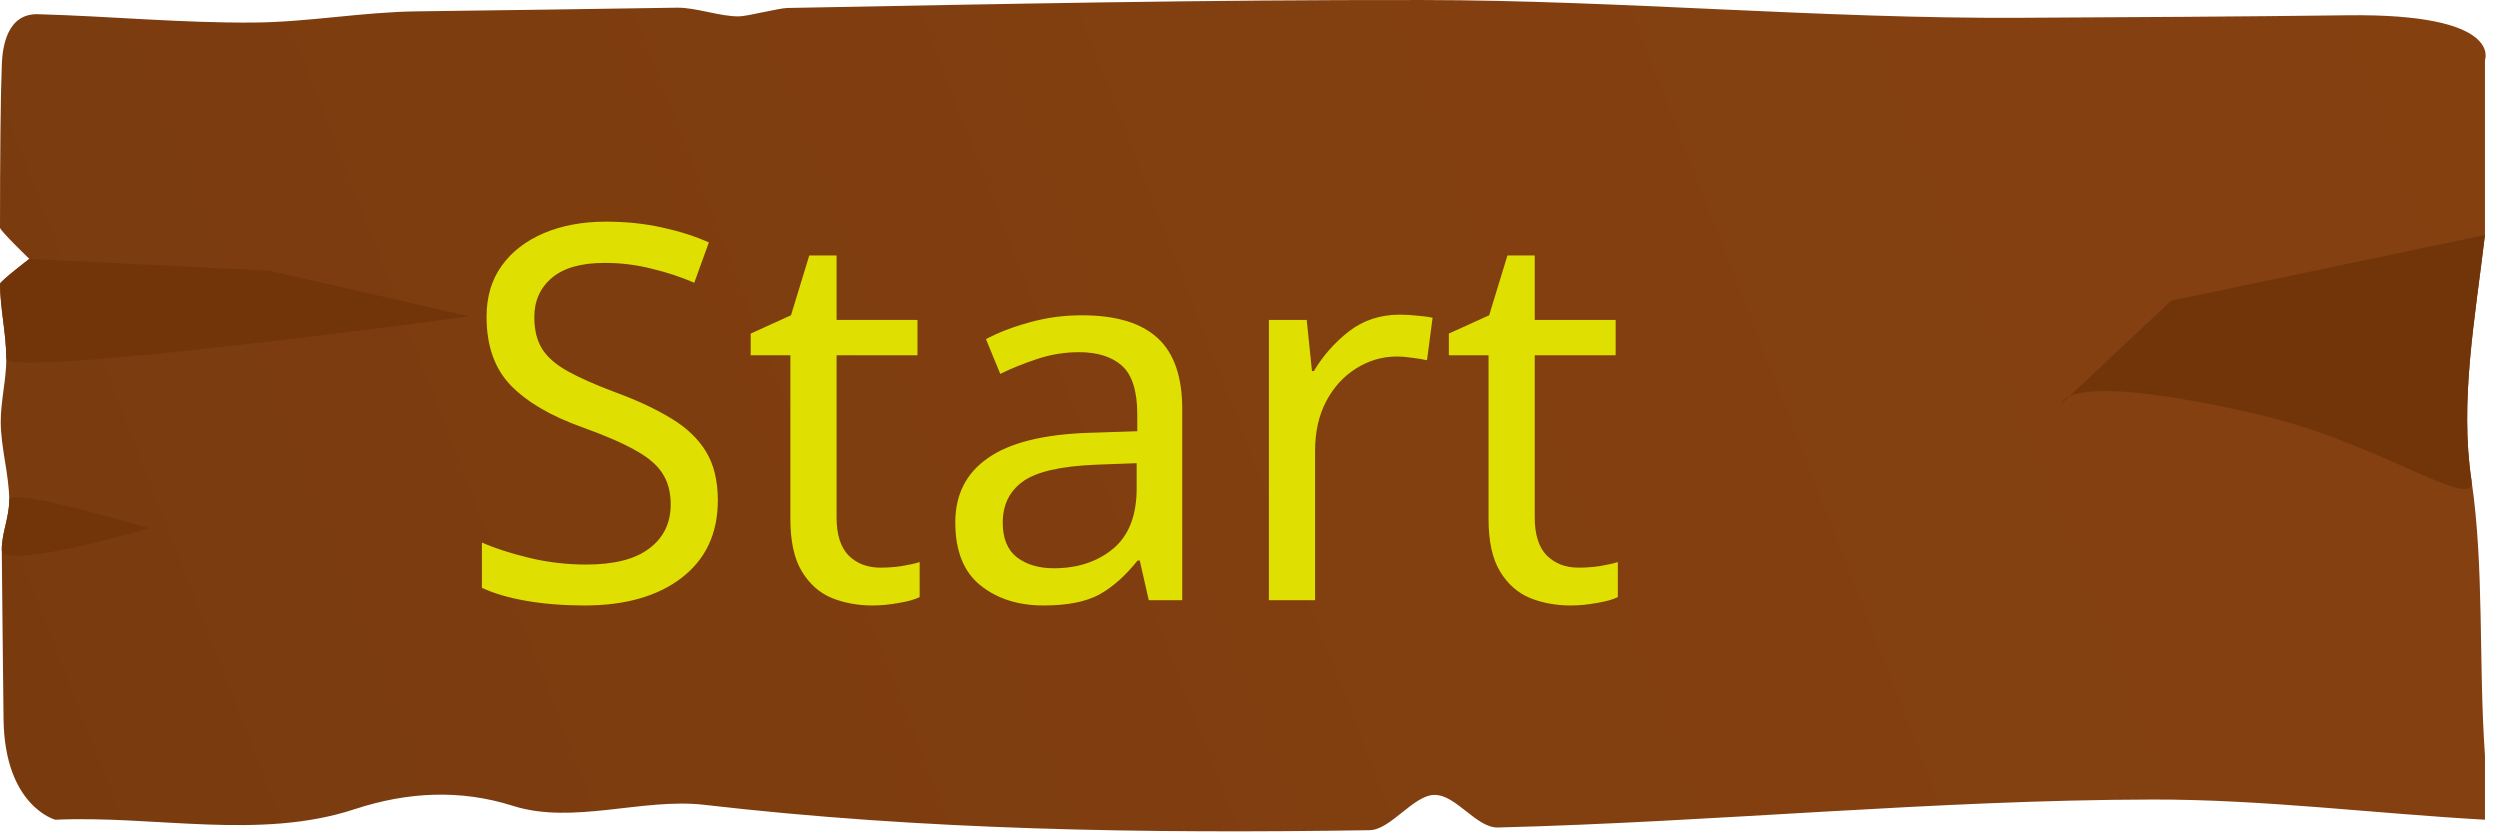
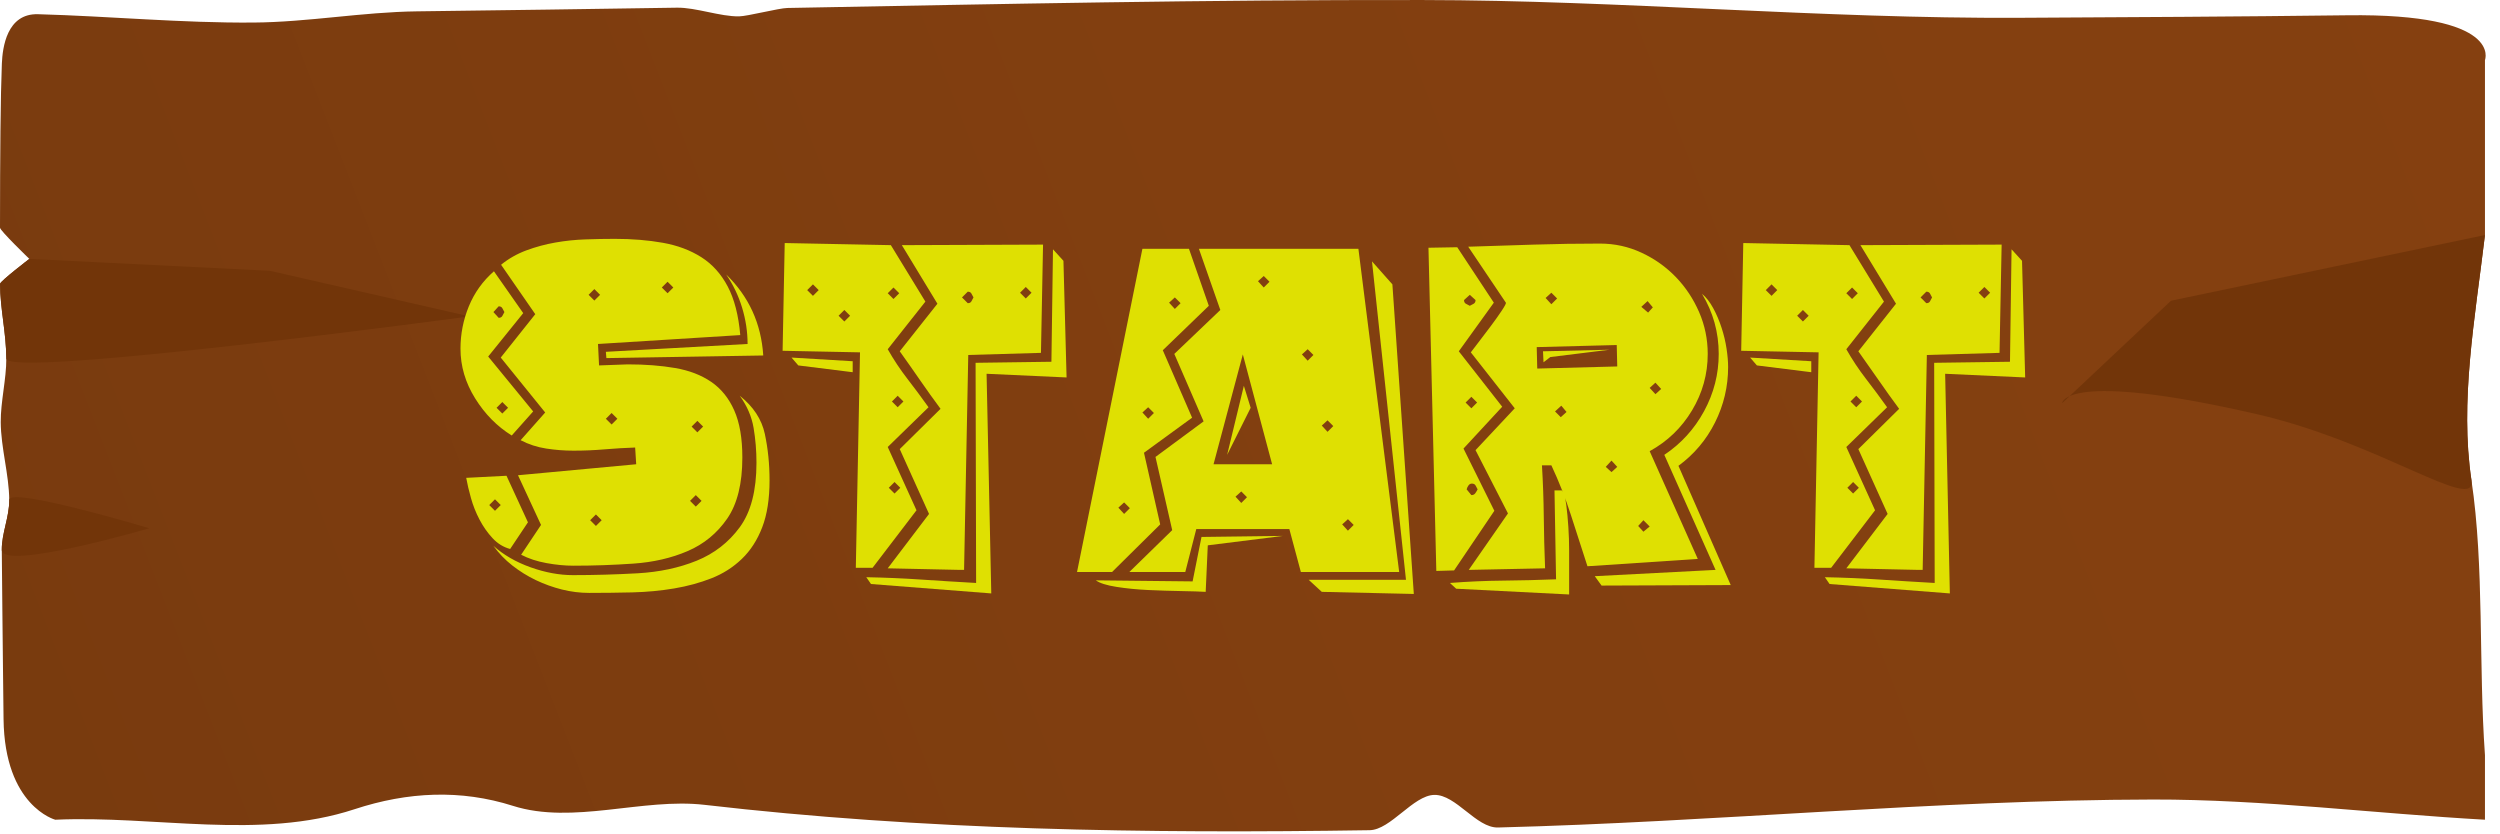
<svg xmlns="http://www.w3.org/2000/svg" width="100%" height="100%" viewBox="0 0 126 42" version="1.1" xml:space="preserve" style="fill-rule:evenodd;clip-rule:evenodd;stroke-linejoin:round;stroke-miterlimit:1.414;">
  <path d="M125.242,3.028C125.242,3.028 126.186,0.669 118.301,0.77C112.802,0.84 107.303,0.868 101.803,0.897C91.835,0.949 81.659,0.013 71.691,0.001C60.517,-0.013 50.79,0.196 39.685,0.402C39.252,0.41 37.683,0.818 37.249,0.825C36.301,0.84 35.067,0.372 34.119,0.387C29.756,0.454 25.392,0.519 21.025,0.572C18.268,0.605 15.531,1.117 12.77,1.137C9.161,1.165 5.533,0.817 1.913,0.716C0.345,0.673 0.128,2.39 0.094,3.202C0.028,4.816 0.002,7.826 0,11.476C0,11.623 1.479,13.048 1.479,13.048C1.479,13.048 0.003,14.178 0.003,14.306C0.006,15.563 0.311,16.749 0.318,18.073C0.323,19.094 0.03,20.243 0.037,21.278C0.046,22.576 0.455,23.915 0.466,25.194C0.473,26.06 0.082,26.877 0.09,27.717C0.1,28.793 0.11,29.843 0.12,30.85C0.129,31.764 0.139,32.643 0.148,33.477C0.159,34.47 0.169,35.399 0.179,36.245C0.231,40.635 2.785,41.314 2.785,41.314C7.811,41.088 13.089,42.356 17.867,40.785C20.561,39.899 23.225,39.78 25.853,40.615C28.876,41.576 32.388,40.202 35.507,40.564C46.497,41.839 57.714,42.02 69.029,41.842C70.089,41.825 71.226,40.085 72.288,40.063C73.384,40.04 74.404,41.734 75.5,41.706C86.541,41.425 97.439,40.318 108.501,40.296C114.028,40.285 119.755,41.008 125.242,41.314L125.242,38.061C124.916,33.494 125.212,28.552 124.561,24.202C123.967,20.239 124.733,16.103 125.242,11.845L125.242,3.028Z" style="fill:url(#_Linear1);" />
  <path d="M0.09,27.717C0.1,28.793 7.526,26.624 7.526,26.624C7.526,26.624 0.46,24.508 0.466,25.194C0.473,26.06 0.082,26.877 0.09,27.717Z" style="fill:rgb(114,53,9);" />
  <path d="M0.318,18.073C0.323,19.094 23.664,15.946 23.664,15.946L13.603,13.648L1.479,13.048C1.479,13.048 0.003,14.178 0.003,14.306C0.006,15.563 0.311,16.749 0.318,18.073Z" style="fill:rgb(114,53,9);" />
  <path d="M125.242,11.845L109.418,15.156L103.931,20.321C103.931,20.321 103.998,18.631 113.749,20.875C119.96,22.305 124.814,25.895 124.561,24.202C123.967,20.239 124.733,16.103 125.242,11.845Z" style="fill:rgb(114,53,9);" />
-   <g transform="matrix(1,0,0,1,-3.05556,0.0584317)">
-     <text x="26px" y="30.193px" style="font-family:'MexicanTequila-Regular', 'Mexican Tequila';font-size:26.357px;fill:rgb(223,224,2);">Start</text>
+   <g transform="matrix(1,0,0,1,22.9444,30.2514)">
+     <path d="M7.591,-12.52L14.734,-12.915C14.734,-13.53 14.641,-14.141 14.457,-14.747C14.272,-15.353 14.004,-15.911 13.653,-16.42C14.795,-15.313 15.419,-13.952 15.524,-12.335L7.617,-12.203L7.591,-12.52ZM12.414,-5.008L12.124,-5.298L11.834,-5.008L12.124,-4.718L12.414,-5.008ZM12.203,-9.04L11.913,-8.751L12.203,-8.461L12.493,-8.751L12.203,-9.04ZM7.301,-15.392L7.011,-15.682L6.721,-15.392L7.011,-15.103L7.301,-15.392ZM7.38,-4.033L7.09,-4.323L6.8,-4.033L7.09,-3.743L7.38,-4.033ZM8.171,-9.146L7.881,-9.436L7.591,-9.146L7.881,-8.856L8.171,-9.146ZM7.195,-12.915L7.248,-11.834L8.698,-11.887C9.576,-11.887 10.371,-11.826 11.083,-11.703C11.795,-11.58 12.401,-11.347 12.902,-11.004C13.403,-10.661 13.789,-10.183 14.061,-9.568C14.334,-8.953 14.47,-8.162 14.47,-7.195C14.47,-5.878 14.215,-4.85 13.706,-4.112C13.196,-3.374 12.533,-2.829 11.716,-2.478C10.899,-2.126 9.985,-1.915 8.975,-1.845C7.964,-1.775 6.958,-1.74 5.957,-1.74C5.535,-1.74 5.083,-1.783 4.599,-1.871C4.116,-1.959 3.69,-2.1 3.321,-2.293L4.323,-3.795L3.163,-6.299L9.12,-6.853L9.067,-7.696C8.557,-7.679 8.043,-7.648 7.525,-7.604C7.007,-7.56 6.484,-7.538 5.957,-7.538C5.5,-7.538 5.043,-7.573 4.586,-7.644C4.129,-7.714 3.699,-7.854 3.295,-8.065L4.533,-9.462L2.293,-12.23L4.033,-14.417L2.319,-16.895L2.293,-16.895C2.68,-17.211 3.11,-17.457 3.585,-17.633C4.059,-17.809 4.547,-17.94 5.047,-18.028C5.548,-18.116 6.053,-18.169 6.563,-18.186C7.072,-18.204 7.564,-18.213 8.039,-18.213C8.917,-18.213 9.726,-18.147 10.464,-18.015C11.202,-17.883 11.847,-17.642 12.401,-17.29C12.954,-16.939 13.398,-16.447 13.732,-15.814C14.066,-15.182 14.277,-14.365 14.365,-13.363L7.195,-12.915ZM15.182,-6.932C15.182,-7.529 15.133,-8.114 15.037,-8.685C14.94,-9.256 14.707,-9.796 14.338,-10.306C15.023,-9.761 15.445,-9.12 15.603,-8.382C15.761,-7.644 15.841,-6.862 15.841,-6.036C15.841,-5.104 15.718,-4.318 15.472,-3.677C15.226,-3.035 14.883,-2.504 14.444,-2.082C14.004,-1.66 13.495,-1.335 12.915,-1.107C12.335,-0.879 11.707,-0.707 11.03,-0.593C10.354,-0.479 9.651,-0.413 8.922,-0.395C8.193,-0.378 7.468,-0.369 6.747,-0.369C6.291,-0.369 5.834,-0.426 5.377,-0.54C4.92,-0.655 4.481,-0.813 4.059,-1.015C3.637,-1.217 3.242,-1.463 2.873,-1.753C2.504,-2.043 2.188,-2.372 1.924,-2.741C2.434,-2.284 3.057,-1.924 3.795,-1.66C4.533,-1.397 5.245,-1.265 5.93,-1.265C7.002,-1.265 8.087,-1.296 9.185,-1.357C10.284,-1.419 11.276,-1.63 12.164,-1.99C13.051,-2.35 13.776,-2.912 14.338,-3.677C14.9,-4.441 15.182,-5.526 15.182,-6.932ZM0.553,-6.168L2.583,-6.273L3.664,-3.927L2.767,-2.583C2.434,-2.671 2.139,-2.851 1.885,-3.123C1.63,-3.396 1.41,-3.708 1.226,-4.059C1.041,-4.41 0.896,-4.775 0.791,-5.153C0.685,-5.531 0.606,-5.869 0.553,-6.168ZM1.713,-4.797L2.003,-4.507L2.293,-4.797L2.003,-5.087L1.713,-4.797ZM2.478,-14.523C2.442,-14.593 2.407,-14.659 2.372,-14.72C2.337,-14.782 2.275,-14.813 2.188,-14.813L1.924,-14.523L2.188,-14.233C2.275,-14.233 2.337,-14.264 2.372,-14.325C2.407,-14.387 2.442,-14.452 2.478,-14.523ZM2.662,-9.699L2.372,-9.989L2.082,-9.699L2.372,-9.409L2.662,-9.699ZM3.426,-14.47L1.66,-12.282L3.927,-9.515L2.847,-8.302C2.109,-8.759 1.494,-9.383 1.002,-10.174C0.51,-10.965 0.264,-11.799 0.264,-12.678C0.264,-13.416 0.404,-14.127 0.685,-14.813C0.966,-15.498 1.388,-16.087 1.95,-16.579L3.426,-14.47ZM10.991,-15.761L10.701,-16.051L10.411,-15.761L10.701,-15.472L10.991,-15.761Z" style="fill:rgb(223,224,2);fill-rule:nonzero;" />
+     <path d="M27.016,-0.343L20.954,-0.817L20.717,-1.16C21.648,-1.142 22.57,-1.103 23.484,-1.041C24.398,-0.98 25.32,-0.922 26.252,-0.87L26.225,-11.966L30.047,-12.019L30.126,-17.686L30.653,-17.106L30.811,-11.228L26.779,-11.413L27.016,-0.343ZM29.045,-15.498L28.755,-15.788L28.466,-15.498L28.755,-15.208L29.045,-15.498ZM26.12,-15.261C26.085,-15.331 26.05,-15.397 26.014,-15.458C25.979,-15.52 25.918,-15.551 25.83,-15.551L25.54,-15.261L25.83,-14.971C25.918,-14.971 25.979,-15.002 26.014,-15.063C26.05,-15.125 26.085,-15.19 26.12,-15.261ZM21.797,-1.608L23.879,-4.349L22.403,-7.617L24.459,-9.647C24.108,-10.121 23.765,-10.6 23.431,-11.083C23.098,-11.566 22.755,-12.054 22.403,-12.546L24.301,-14.944L22.509,-17.896L29.625,-17.923L29.52,-12.467L25.856,-12.361L25.645,-1.529L25.435,-1.529L21.797,-1.608ZM22.588,-10.016L22.298,-10.306L22.008,-10.016L22.298,-9.726L22.588,-10.016ZM22.377,-15.472L22.087,-15.761L21.797,-15.472L22.087,-15.182L22.377,-15.472ZM22.14,-5.957L21.85,-5.667L22.14,-5.377L22.43,-5.667L22.14,-5.957ZM19.9,-14.338L19.61,-14.628L19.32,-14.338L19.61,-14.048L19.9,-14.338ZM18.318,-15.63L18.028,-15.92L17.738,-15.63L18.028,-15.34L18.318,-15.63ZM16.499,-12.572L16.605,-18.002L21.955,-17.896L23.695,-15.05L21.797,-12.651C22.096,-12.124 22.425,-11.628 22.786,-11.162C23.146,-10.697 23.502,-10.218 23.853,-9.726L21.797,-7.723L23.247,-4.533L21.033,-1.634L20.189,-1.634L20.4,-12.493L16.499,-12.572ZM16.948,-12.23L20.031,-12.045L20.031,-11.492L17.29,-11.834L16.948,-12.23Z" style="fill:rgb(223,224,2);fill-rule:nonzero;" />
+     <path d="M43.015,-1.028L47.917,-1.028L46.204,-17.079L47.232,-15.92L48.312,-0.316L43.674,-0.422L43.015,-1.028ZM38.903,-7.327L39.746,-10.806L40.089,-9.699L38.903,-7.327ZM37.611,-3.189L41.723,-3.242L37.928,-2.767L37.822,-0.422C37.541,-0.439 37.133,-0.452 36.597,-0.461C36.061,-0.47 35.507,-0.488 34.936,-0.514C34.365,-0.54 33.829,-0.593 33.328,-0.672C32.828,-0.751 32.481,-0.861 32.287,-1.002L37.163,-0.949L37.611,-3.189ZM39.694,-12.388L38.218,-6.853L41.17,-6.853L39.694,-12.388ZM35.292,-7.222L37.717,-9.014L36.241,-12.414L38.56,-14.628L37.48,-17.712L45.519,-17.712L47.574,-1.423L42.619,-1.423L42.039,-3.585L37.348,-3.585L36.794,-1.423L33.974,-1.423L36.135,-3.532L35.292,-7.222ZM37.137,-9.199L34.712,-7.433L35.529,-3.822L33.104,-1.423L31.338,-1.423L34.633,-17.712L36.979,-17.712L37.98,-14.839L35.661,-12.599L37.137,-9.199ZM41.038,-16.051L40.748,-16.341L40.458,-16.078L40.748,-15.761L41.038,-16.051ZM43.252,-12.361L42.962,-12.651L42.672,-12.388L42.962,-12.072L43.252,-12.361ZM44.253,-8.777L43.963,-9.067L43.674,-8.803L43.963,-8.487L44.253,-8.777ZM45.281,-3.795L44.991,-4.085L44.701,-3.822L44.991,-3.505L45.281,-3.795ZM39.904,-5.192L39.615,-5.482L39.325,-5.219L39.615,-4.902L39.904,-5.192ZM36.557,-14.971L36.267,-15.261L35.977,-14.997L36.267,-14.681L36.557,-14.971ZM35.213,-9.436L34.923,-9.726L34.633,-9.462L34.923,-9.146L35.213,-9.436ZM34.001,-4.639L33.711,-4.929L33.421,-4.665L33.711,-4.349L34.001,-4.639Z" style="fill:rgb(223,224,2);fill-rule:nonzero;" />
+     <path d="M57.432,-1.212L63.52,-1.529L60.937,-7.327C61.781,-7.89 62.449,-8.623 62.941,-9.528C63.433,-10.433 63.679,-11.395 63.679,-12.414C63.679,-13.504 63.397,-14.514 62.835,-15.445C63.046,-15.269 63.235,-15.028 63.402,-14.72C63.569,-14.413 63.709,-14.083 63.823,-13.732C63.938,-13.381 64.021,-13.029 64.074,-12.678C64.127,-12.326 64.153,-12.019 64.153,-11.755C64.153,-10.771 63.933,-9.84 63.494,-8.961C63.055,-8.083 62.44,-7.354 61.649,-6.774L64.285,-0.764L57.775,-0.738L57.432,-1.212ZM55.481,-1.054L55.402,-5.535L55.771,-5.535C55.877,-5.394 55.952,-5.153 55.995,-4.81C56.039,-4.468 56.075,-4.094 56.101,-3.69C56.127,-3.286 56.14,-2.895 56.14,-2.517L56.14,-0.29L50.447,-0.58L50.131,-0.87C51.027,-0.94 51.919,-0.98 52.806,-0.988C53.694,-0.997 54.585,-1.019 55.481,-1.054ZM54.823,-12.546L58.17,-12.625L55.192,-12.256L54.849,-11.992L54.823,-12.546ZM60.489,-10.965L60.199,-10.701L60.489,-10.385L60.779,-10.648L60.489,-10.965ZM60.094,-15.076L59.778,-14.786L60.12,-14.496L60.358,-14.76L60.094,-15.076ZM60.199,-3.716L59.883,-4.033L59.62,-3.743L59.883,-3.453L60.199,-3.716ZM58.565,-6.721L58.275,-7.037L57.985,-6.721L58.275,-6.457L58.565,-6.721ZM56.009,-9.489L55.745,-9.805L55.429,-9.515L55.719,-9.225L56.009,-9.489ZM58.539,-12.862L54.506,-12.757L54.533,-11.676L58.565,-11.782L58.539,-12.862ZM55.534,-15.208L55.244,-15.498L54.954,-15.234L55.244,-14.918L55.534,-15.208ZM53.399,-9.673L51.185,-12.493C51.238,-12.564 51.365,-12.73 51.567,-12.994C51.77,-13.258 51.976,-13.53 52.187,-13.811C52.398,-14.092 52.582,-14.351 52.74,-14.589C52.898,-14.826 52.969,-14.962 52.951,-14.997L51.054,-17.817C52.161,-17.852 53.267,-17.888 54.374,-17.923C55.481,-17.958 56.588,-17.975 57.695,-17.975C58.433,-17.975 59.132,-17.822 59.791,-17.514C60.45,-17.207 61.025,-16.798 61.517,-16.289C62.009,-15.779 62.4,-15.19 62.69,-14.523C62.98,-13.855 63.125,-13.152 63.125,-12.414C63.125,-11.395 62.861,-10.446 62.334,-9.568C61.807,-8.689 61.096,-8.004 60.199,-7.512L62.624,-2.082L57.063,-1.713C56.782,-2.574 56.505,-3.431 56.233,-4.283C55.96,-5.135 55.631,-5.974 55.244,-6.8L54.77,-6.8C54.823,-5.922 54.853,-5.056 54.862,-4.204C54.871,-3.352 54.893,-2.486 54.928,-1.608L51.08,-1.529L53.057,-4.375L51.423,-7.564L53.399,-9.673ZM51.502,-9.963L51.212,-10.253L50.922,-9.963L51.212,-9.673L51.502,-9.963ZM51.423,-15.129L51.133,-15.392L50.843,-15.129C50.843,-15.041 50.873,-14.98 50.935,-14.944C50.996,-14.909 51.062,-14.874 51.133,-14.839C51.203,-14.874 51.269,-14.909 51.33,-14.944C51.392,-14.98 51.423,-15.041 51.423,-15.129ZM51.528,-5.588C51.493,-5.658 51.458,-5.724 51.423,-5.785C51.387,-5.847 51.326,-5.878 51.238,-5.878C51.168,-5.878 51.111,-5.847 51.067,-5.785C51.023,-5.724 50.992,-5.658 50.974,-5.588L51.212,-5.298C51.3,-5.298 51.365,-5.329 51.409,-5.39C51.453,-5.452 51.493,-5.517 51.528,-5.588ZM50.579,-12.546L52.767,-9.752L50.816,-7.644L52.371,-4.507L50.342,-1.502L49.446,-1.476L49.05,-17.765L50.5,-17.791L52.345,-14.997L50.579,-12.546Z" style="fill:rgb(223,224,2);fill-rule:nonzero;" />
+     <path d="M75.328,-0.343L69.266,-0.817L69.029,-1.16C69.96,-1.142 70.883,-1.103 71.796,-1.041C72.71,-0.98 73.633,-0.922 74.564,-0.87L74.538,-11.966L78.359,-12.019L78.438,-17.686L78.966,-17.106L79.124,-11.228L75.091,-11.413L75.328,-0.343ZM77.358,-15.498L77.068,-15.788L76.778,-15.498L77.068,-15.208L77.358,-15.498ZM74.432,-15.261C74.397,-15.331 74.362,-15.397 74.327,-15.458C74.292,-15.52 74.23,-15.551 74.142,-15.551L73.852,-15.261L74.142,-14.971C74.23,-14.971 74.292,-15.002 74.327,-15.063C74.362,-15.125 74.397,-15.19 74.432,-15.261ZM70.11,-1.608L72.192,-4.349L70.716,-7.617L72.772,-9.647C72.42,-10.121 72.078,-10.6 71.744,-11.083C71.41,-11.566 71.067,-12.054 70.716,-12.546L72.614,-14.944L70.821,-17.896L77.938,-17.923L77.832,-12.467L74.169,-12.361L73.958,-1.529L73.747,-1.529L70.11,-1.608ZM70.9,-10.016L70.61,-10.306L70.32,-10.016L70.61,-9.726L70.9,-10.016ZM70.689,-15.472L70.4,-15.761L70.11,-15.472L70.4,-15.182L70.689,-15.472ZM70.452,-5.957L70.162,-5.667L70.452,-5.377L70.742,-5.667L70.452,-5.957ZM68.212,-14.338L67.922,-14.628L67.632,-14.338L67.922,-14.048L68.212,-14.338ZM66.63,-15.63L66.341,-15.92L66.051,-15.63L66.341,-15.34L66.63,-15.63ZM64.812,-12.572L64.917,-18.002L70.268,-17.896L72.007,-15.05L70.11,-12.651C70.408,-12.124 70.738,-11.628 71.098,-11.162C71.458,-10.697 71.814,-10.218 72.165,-9.726L70.11,-7.723L71.559,-4.533L69.345,-1.634L68.502,-1.634L68.713,-12.493L64.812,-12.572ZM65.26,-12.23L68.344,-12.045L68.344,-11.492L65.603,-11.834L65.26,-12.23Z" style="fill:rgb(223,224,2);fill-rule:nonzero;" />
  </g>
  <defs>
    <linearGradient id="_Linear1" x1="0" y1="0" x2="1" y2="0" gradientUnits="userSpaceOnUse" gradientTransform="matrix(154.273,-62.1234,62.1234,154.273,-8.4059,49.3242)">
      <stop offset="0" style="stop-color:rgb(119,58,14);stop-opacity:1" />
      <stop offset="0.48" style="stop-color:rgb(130,63,16);stop-opacity:1" />
      <stop offset="1" style="stop-color:rgb(134,65,16);stop-opacity:1" />
    </linearGradient>
  </defs>
</svg>
